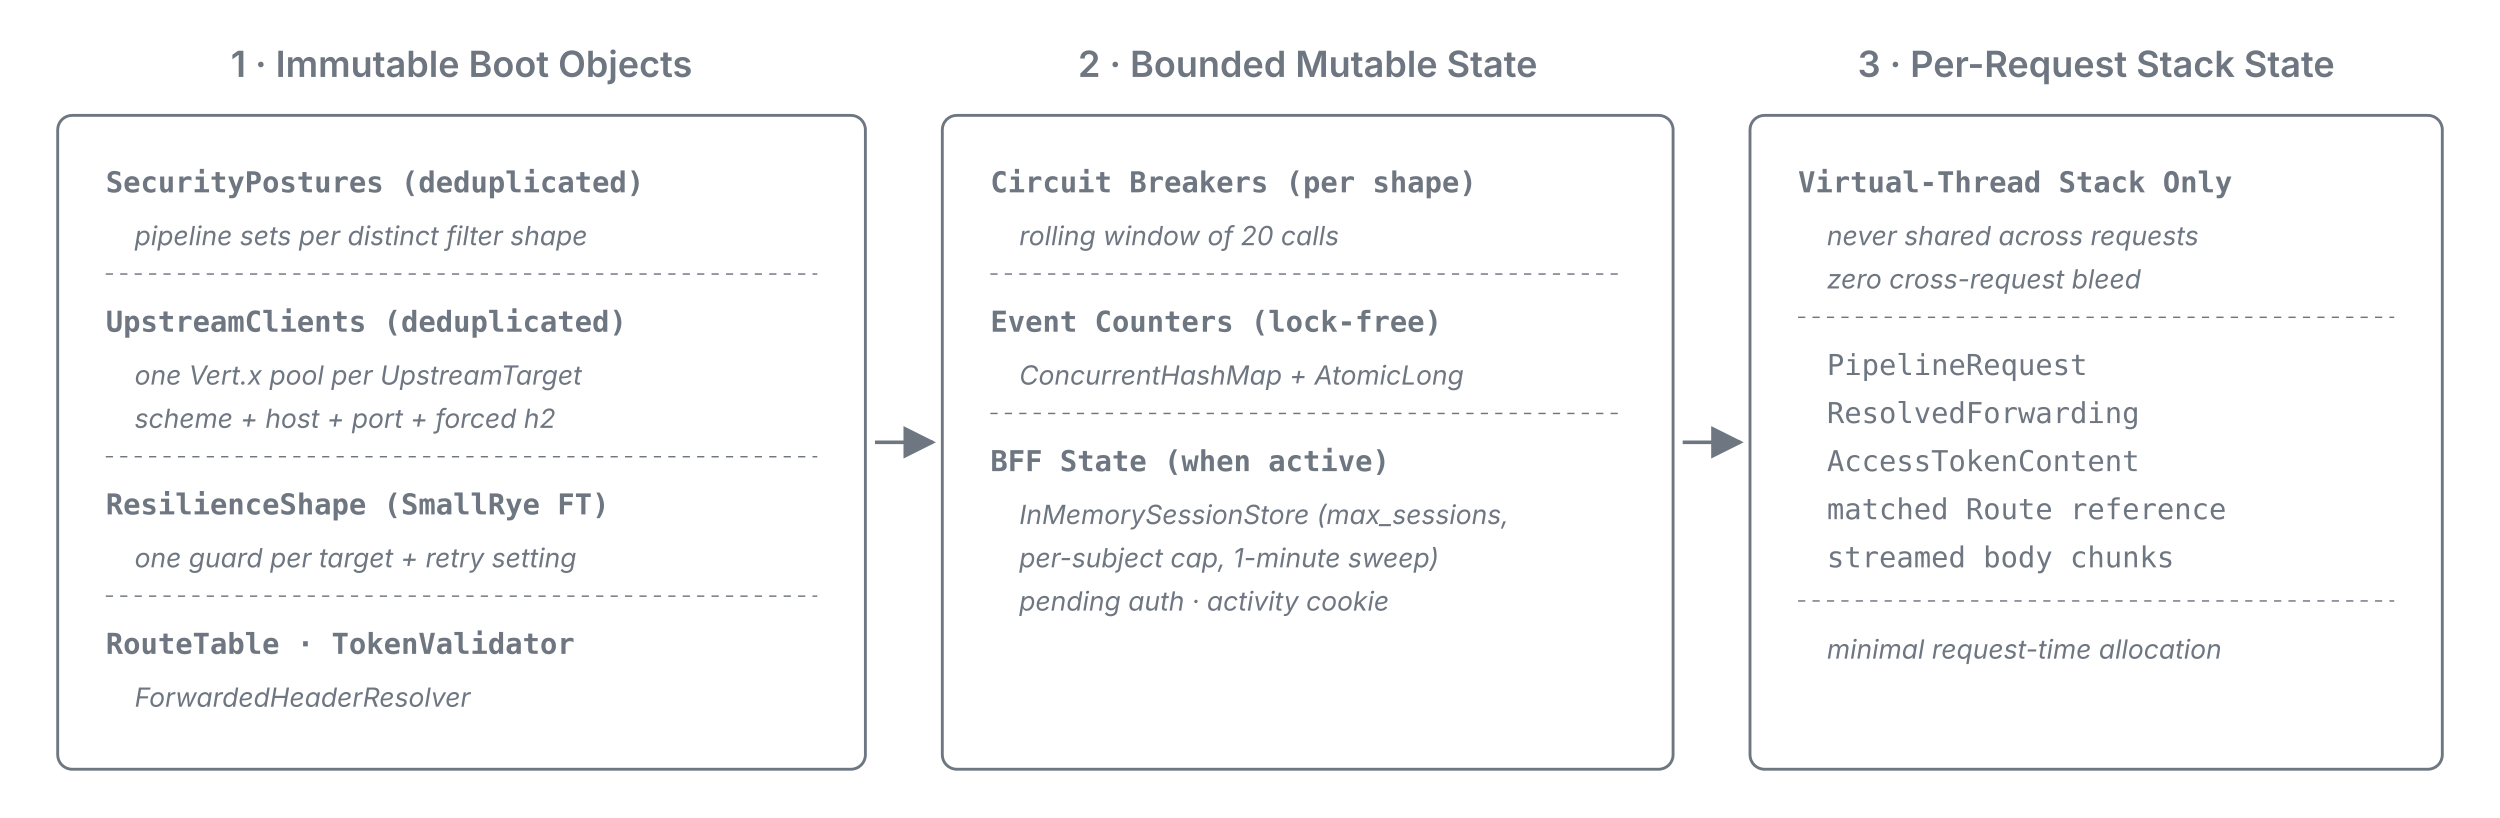
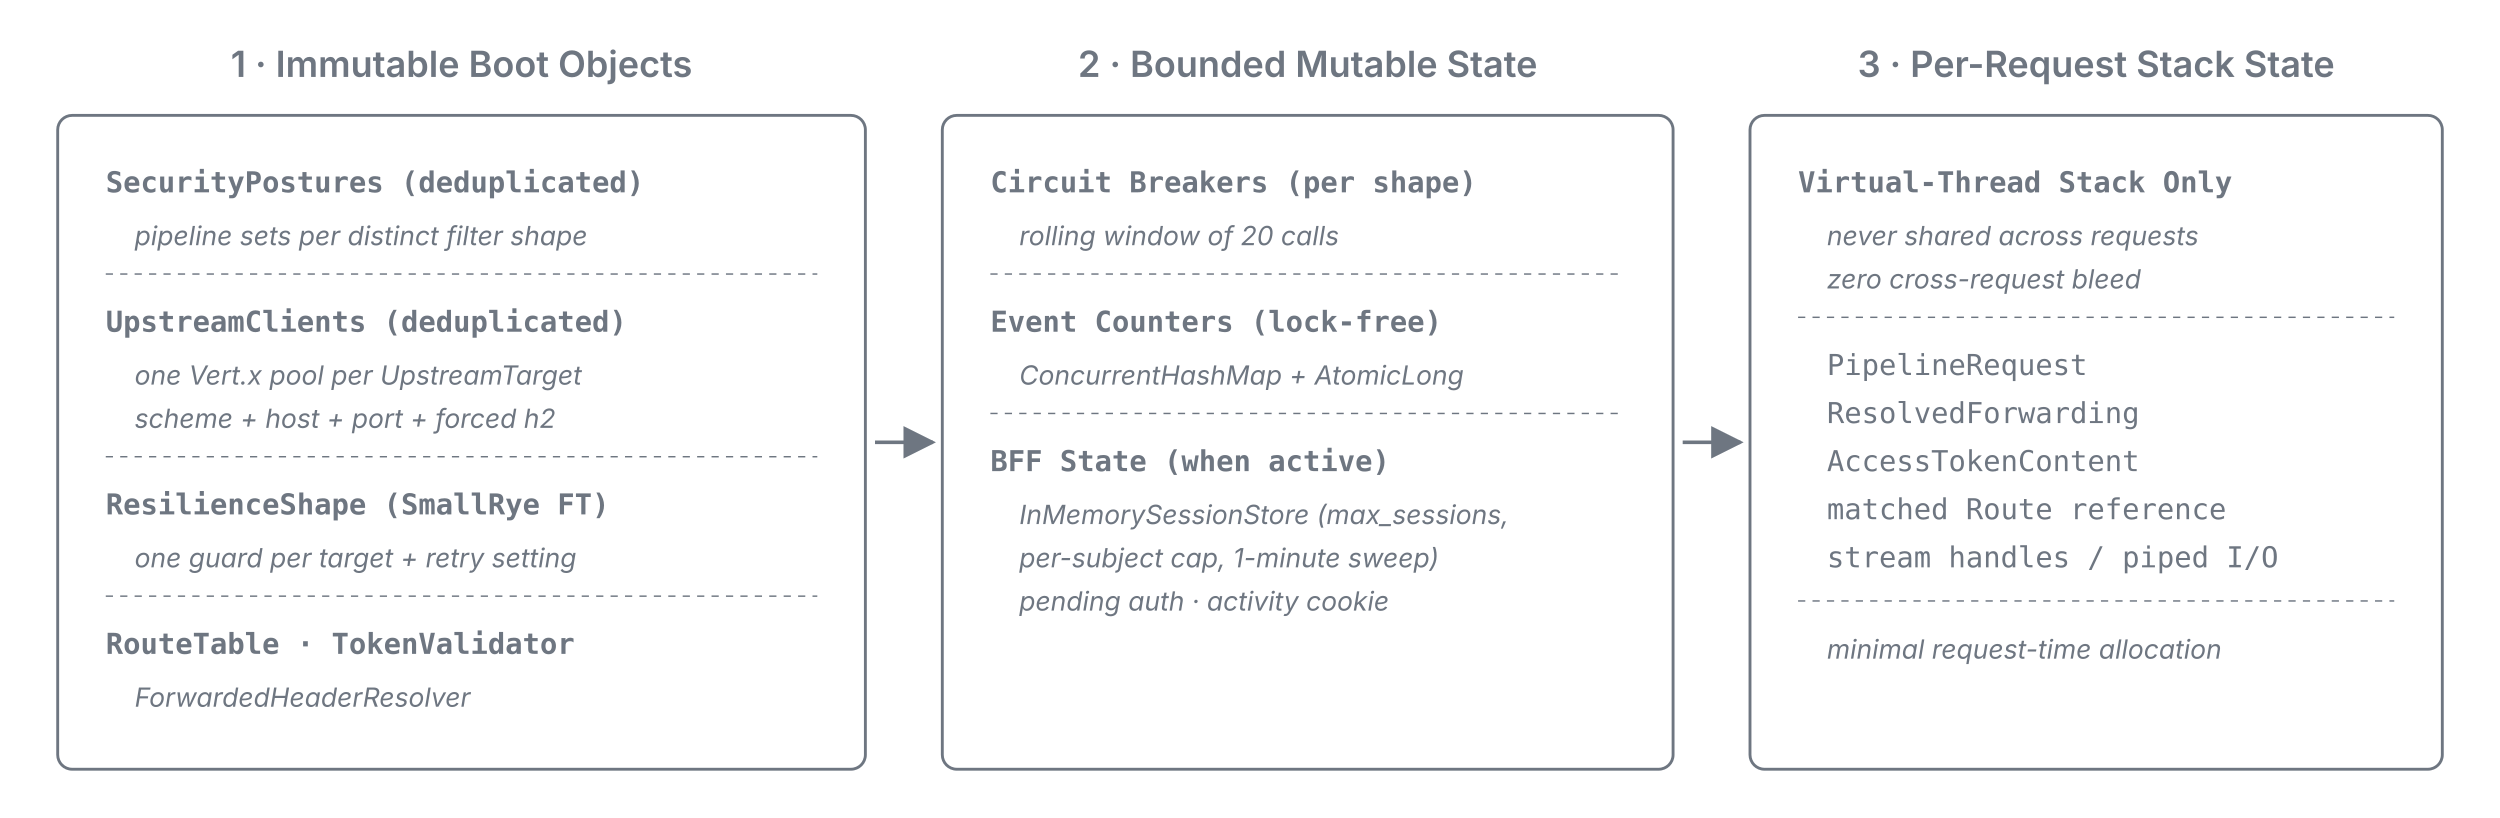
<svg xmlns="http://www.w3.org/2000/svg" viewBox="0 0 1040 340" role="img" aria-labelledby="title desc" font-family="ui-sans-serif, -apple-system, system-ui, 'Segoe UI', sans-serif">
  <defs>
    <marker id="arrow" viewBox="0 0 10 10" refX="9" refY="5" markerWidth="9" markerHeight="9" orient="auto">
      <path d="M0,0 L10,5 L0,10 z" class="arrow-fill" />
    </marker>
    <style>
      .col-header { font-size: 15px; font-weight: 600; fill: #6e7681; text-anchor: middle; }
      .item-bold  { font-size: 12px; font-weight: 700; fill: #6e7681; font-family: ui-monospace, 'SF Mono', Menlo, Consolas, monospace; }
      .item       { font-size: 12px; fill: #6e7681; font-family: ui-monospace, 'SF Mono', Menlo, Consolas, monospace; }
      .sub        { font-size: 11px; fill: #6e7681; font-style: italic; }
      .col-sub    { font-size: 11px; fill: #6e7681; text-anchor: middle; font-style: italic; }
      .gut        { font-size: 11px; fill: #6e7681; text-anchor: middle; font-style: italic; }
      .caption    { font-size: 12px; fill: #6e7681; text-anchor: middle; font-style: italic; }
      .stroke     { stroke: #6e7681; stroke-width: 1.2; fill: none; }
      .arrow      { stroke: #6e7681; stroke-width: 1.5; fill: none; }
      .arrow-fill { fill: #6e7681; }
      .sep        { stroke: #6e7681; stroke-width: 0.6; stroke-dasharray: 3 3; fill: none; }
    </style>
  </defs>
  <text x="192" y="32" class="col-header">1 · Immutable Boot Objects</text>
  <rect class="stroke" x="24" y="48" width="336" height="272" rx="6" />
  <text x="44" y="80" class="item-bold">SecurityPostures (deduplicated)</text>
  <text x="56" y="102" class="sub">pipeline sets per distinct filter shape</text>
  <line class="sep" x1="44" y1="114" x2="340" y2="114" />
  <text x="44" y="138" class="item-bold">UpstreamClients (deduplicated)</text>
  <text x="56" y="160" class="sub">one Vert.x pool per UpstreamTarget</text>
  <text x="56" y="178" class="sub">scheme + host + port + forced h2</text>
  <line class="sep" x1="44" y1="190" x2="340" y2="190" />
  <text x="44" y="214" class="item-bold">ResilienceShape (SmallRye FT)</text>
  <text x="56" y="236" class="sub">one guard per target + retry setting</text>
  <line class="sep" x1="44" y1="248" x2="340" y2="248" />
  <text x="44" y="272" class="item-bold">RouteTable · TokenValidator</text>
  <text x="56" y="294" class="sub">ForwardedHeaderResolver</text>
  <text x="544" y="32" class="col-header">2 · Bounded Mutable State</text>
  <rect class="stroke" x="392" y="48" width="304" height="272" rx="6" />
  <text x="412" y="80" class="item-bold">Circuit Breakers (per shape)</text>
  <text x="424" y="102" class="sub">rolling window of 20 calls</text>
  <line class="sep" x1="412" y1="114" x2="676" y2="114" />
  <text x="412" y="138" class="item-bold">Event Counters (lock-free)</text>
  <text x="424" y="160" class="sub">ConcurrentHashMap + AtomicLong</text>
  <line class="sep" x1="412" y1="172" x2="676" y2="172" />
  <text x="412" y="196" class="item-bold">BFF State (when active)</text>
  <text x="424" y="218" class="sub">InMemorySessionStore (max_sessions,</text>
  <text x="424" y="236" class="sub">per-subject cap, 1-minute sweep)</text>
  <text x="424" y="254" class="sub">pending auth · activity cookie</text>
  <text x="872" y="32" class="col-header">3 · Per-Request Stack State</text>
  <rect class="stroke" x="728" y="48" width="288" height="272" rx="6" />
  <text x="748" y="80" class="item-bold">Virtual-Thread Stack Only</text>
  <text x="760" y="102" class="sub">never shared across requests</text>
  <text x="760" y="120" class="sub">zero cross-request bleed</text>
  <line class="sep" x1="748" y1="132" x2="996" y2="132" />
  <text x="760" y="156" class="item">PipelineRequest</text>
  <text x="760" y="176" class="item">ResolvedForwarding</text>
  <text x="760" y="196" class="item">AccessTokenContent</text>
  <text x="760" y="216" class="item">matched Route reference</text>
-   <text x="760" y="236" class="item">streamed body chunks</text>
+   <text x="760" y="236" class="item">stream handles / piped I/O</text>
  <line class="sep" x1="748" y1="250" x2="996" y2="250" />
  <text x="760" y="274" class="sub">minimal request-time allocation</text>
  <line class="arrow" x1="364" y1="184" x2="388" y2="184" marker-end="url(#arrow)" />
  <line class="arrow" x1="700" y1="184" x2="724" y2="184" marker-end="url(#arrow)" />
</svg>
